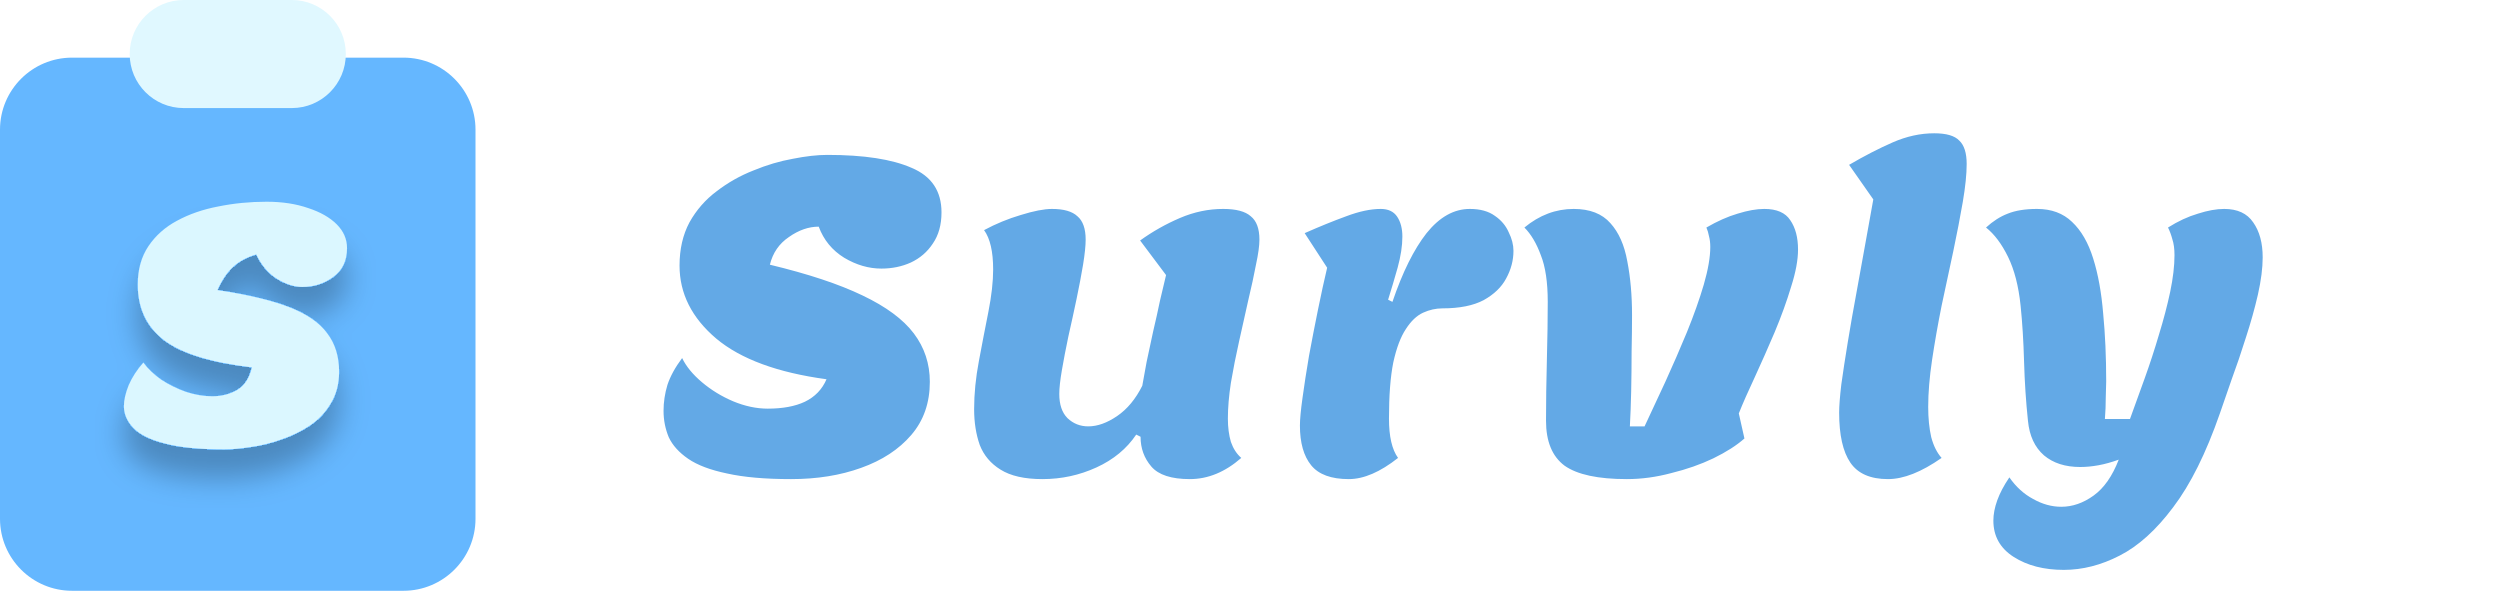
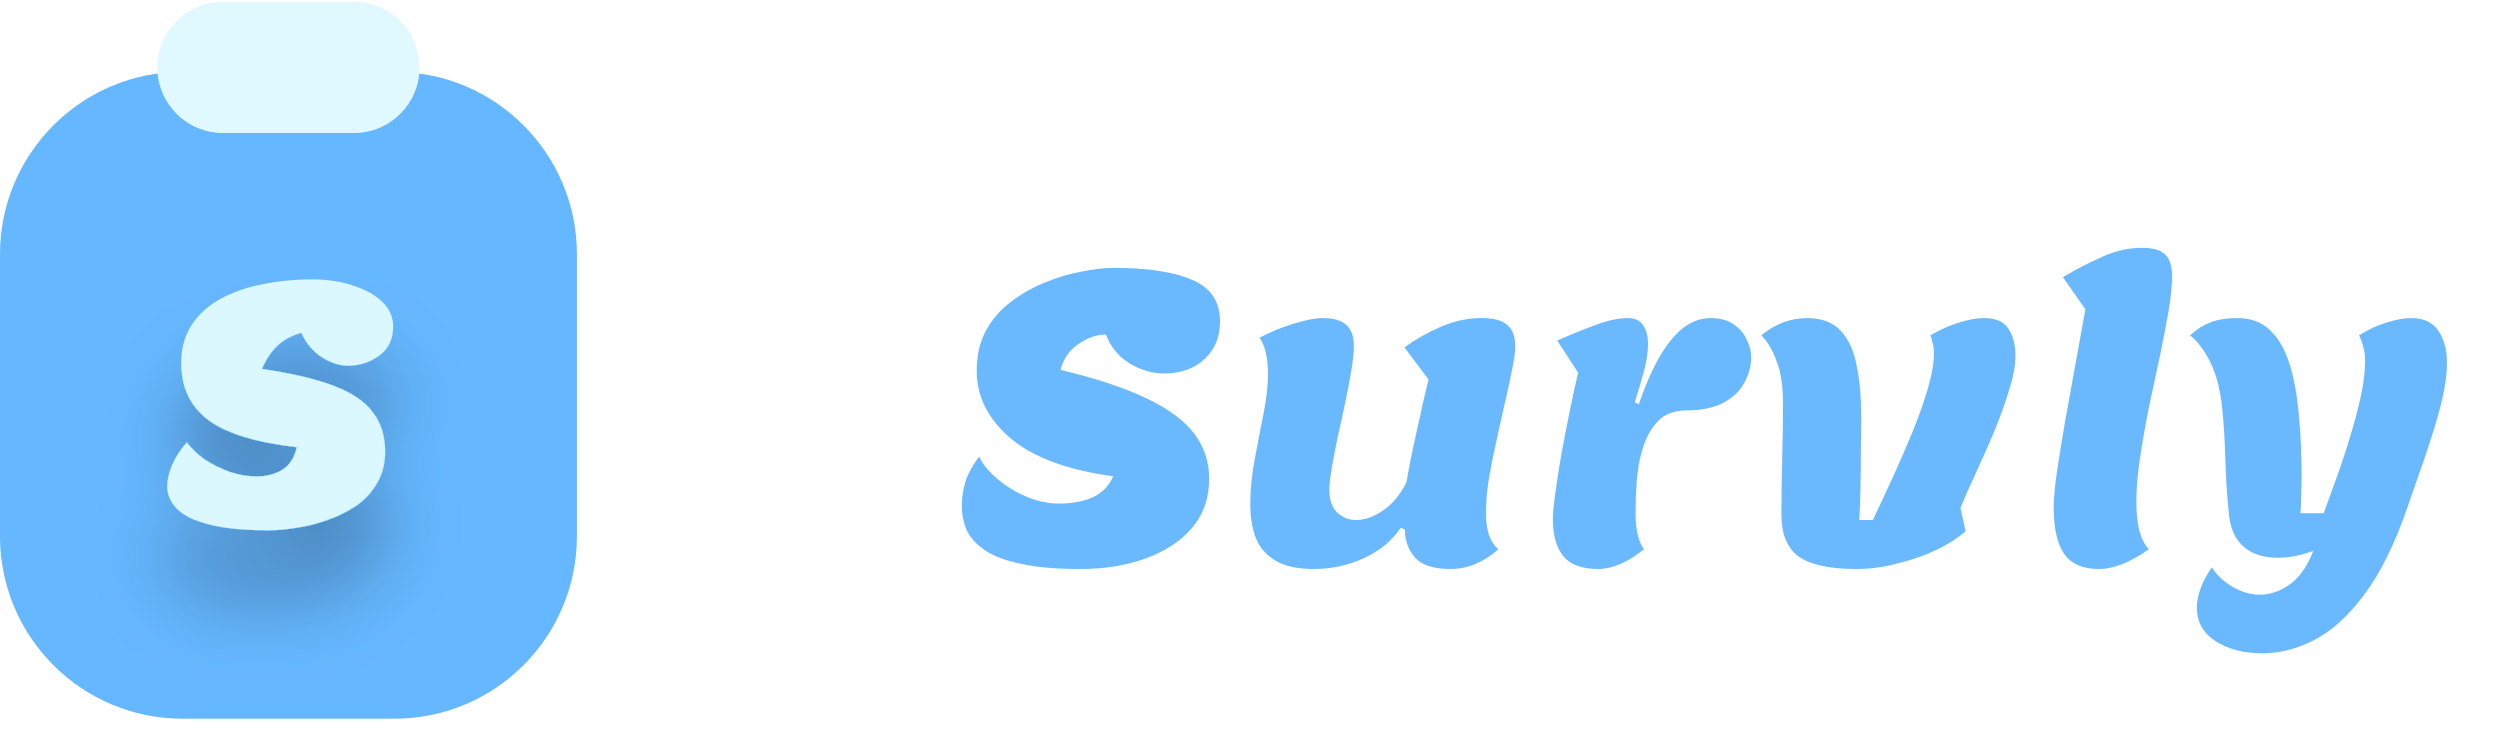
- <svg xmlns="http://www.w3.org/2000/svg" width="347" height="85" viewBox="0 0 347 85" fill="none">
-   <rect y="8" width="66" height="74" rx="10" fill="#65B7FF" />
-   <g filter="url(#filter0_d_38_8)">
-     <path d="M31.115 62.375C27.668 62.375 24.918 62.1 22.865 61.55C20.848 61.037 19.4 60.322 18.52 59.405C17.64 58.488 17.2 57.48 17.2 56.38C17.2 55.537 17.42 54.565 17.86 53.465C18.337 52.365 19.015 51.32 19.895 50.33C20.518 51.173 21.343 51.962 22.37 52.695C23.433 53.392 24.588 53.96 25.835 54.4C27.082 54.803 28.292 55.005 29.465 55.005C30.748 55.005 31.903 54.712 32.93 54.125C33.957 53.502 34.635 52.457 34.965 50.99C29.318 50.33 25.267 49.083 22.81 47.25C20.353 45.38 19.125 42.795 19.125 39.495C19.125 37.405 19.62 35.627 20.61 34.16C21.6 32.693 22.92 31.52 24.57 30.64C26.257 29.723 28.163 29.063 30.29 28.66C32.453 28.22 34.69 28 37 28C39.163 28 41.088 28.293 42.775 28.88C44.462 29.43 45.782 30.182 46.735 31.135C47.688 32.088 48.165 33.188 48.165 34.435C48.165 36.195 47.523 37.533 46.24 38.45C44.993 39.367 43.563 39.825 41.95 39.825C40.85 39.825 39.695 39.458 38.485 38.725C37.275 37.992 36.303 36.855 35.57 35.315C34.213 35.718 33.132 36.305 32.325 37.075C31.518 37.808 30.803 38.872 30.18 40.265C34.36 40.888 37.678 41.677 40.135 42.63C42.592 43.583 44.352 44.793 45.415 46.26C46.515 47.69 47.065 49.468 47.065 51.595C47.065 53.282 46.68 54.748 45.91 55.995C45.177 57.242 44.205 58.268 42.995 59.075C41.785 59.882 40.465 60.523 39.035 61C37.605 61.513 36.193 61.862 34.8 62.045C33.407 62.265 32.178 62.375 31.115 62.375Z" fill="#DBF7FF" />
+ <svg xmlns="http://www.w3.org/2000/svg" width="137" height="40" viewBox="0 0 137 40" fill="none">
+   <rect y="3.936" width="31.615" height="35.448" rx="10" fill="#65B7FF" />
+   <g filter="url(#filter0_d_24_179)">
+     <path d="M14.726 29.06C13.348 29.06 12.248 28.95 11.426 28.73C10.62 28.524 10.04 28.238 9.688 27.872C9.336 27.505 9.16 27.102 9.16 26.662C9.16 26.324 9.248 25.936 9.424 25.496C9.615 25.056 9.886 24.638 10.238 24.242C10.488 24.579 10.818 24.894 11.228 25.188C11.654 25.466 12.116 25.694 12.614 25.87C13.113 26.031 13.597 26.112 14.066 26.112C14.58 26.112 15.042 25.994 15.452 25.76C15.863 25.51 16.134 25.092 16.266 24.506C14.008 24.242 12.387 23.743 11.404 23.01C10.422 22.262 9.93 21.228 9.93 19.908C9.93 19.072 10.128 18.36 10.524 17.774C10.92 17.187 11.448 16.718 12.108 16.366C12.783 15.999 13.546 15.735 14.396 15.574C15.262 15.398 16.156 15.31 17.08 15.31C17.946 15.31 18.716 15.427 19.39 15.662C20.065 15.882 20.593 16.182 20.974 16.564C21.356 16.945 21.546 17.385 21.546 17.884C21.546 18.588 21.29 19.123 20.776 19.49C20.278 19.856 19.706 20.04 19.06 20.04C18.62 20.04 18.158 19.893 17.674 19.6C17.19 19.306 16.802 18.852 16.508 18.236C15.966 18.397 15.533 18.632 15.21 18.94C14.888 19.233 14.602 19.658 14.352 20.216C16.024 20.465 17.352 20.78 18.334 21.162C19.317 21.543 20.021 22.027 20.446 22.614C20.886 23.186 21.106 23.897 21.106 24.748C21.106 25.422 20.952 26.009 20.644 26.508C20.351 27.006 19.962 27.417 19.478 27.74C18.994 28.062 18.466 28.319 17.894 28.51C17.322 28.715 16.758 28.854 16.2 28.928C15.643 29.016 15.152 29.06 14.726 29.06Z" fill="#DBF7FF" />
  </g>
-   <rect x="18" width="30" height="15" rx="7.5" fill="#E0F8FF" />
-   <path d="M109.8 66.5C106.2 66.5 103.24 66.24 100.92 65.72C98.6 65.24 96.8 64.56 95.52 63.68C94.24 62.8 93.34 61.8 92.82 60.68C92.34 59.52 92.1 58.3 92.1 57.02C92.1 55.82 92.28 54.62 92.64 53.42C93.04 52.22 93.72 50.98 94.68 49.7C95.24 50.86 96.16 51.98 97.44 53.06C98.72 54.14 100.16 55.02 101.76 55.7C103.4 56.38 105 56.72 106.56 56.72C108.64 56.72 110.36 56.4 111.72 55.76C113.12 55.08 114.12 54.04 114.72 52.64C107.92 51.72 102.82 49.84 99.42 47C96.02 44.12 94.32 40.74 94.32 36.86C94.32 34.58 94.78 32.58 95.7 30.86C96.66 29.14 97.92 27.7 99.48 26.54C101.04 25.34 102.74 24.38 104.58 23.66C106.42 22.9 108.24 22.36 110.04 22.04C111.84 21.68 113.44 21.5 114.84 21.5C119.92 21.5 123.82 22.1 126.54 23.3C129.3 24.46 130.68 26.52 130.68 29.48C130.68 31.2 130.28 32.64 129.48 33.8C128.72 34.96 127.7 35.84 126.42 36.44C125.18 37 123.82 37.28 122.34 37.28C120.58 37.28 118.86 36.78 117.18 35.78C115.5 34.74 114.32 33.3 113.64 31.46C112.24 31.46 110.86 31.94 109.5 32.9C108.14 33.82 107.26 35.1 106.86 36.74C112.18 38.02 116.46 39.44 119.7 41C122.98 42.56 125.36 44.32 126.84 46.28C128.32 48.24 129.06 50.48 129.06 53C129.06 55.92 128.2 58.38 126.48 60.38C124.76 62.38 122.44 63.9 119.52 64.94C116.64 65.98 113.4 66.5 109.8 66.5ZM144.689 66.5C142.209 66.5 140.269 66.06 138.869 65.18C137.509 64.34 136.549 63.2 135.989 61.76C135.469 60.28 135.209 58.62 135.209 56.78C135.209 54.66 135.429 52.44 135.869 50.12C136.309 47.76 136.749 45.48 137.189 43.28C137.629 41.04 137.849 39.08 137.849 37.4C137.849 34.92 137.429 33.1 136.589 31.94C138.229 31.06 139.929 30.36 141.689 29.84C143.489 29.28 144.929 29 146.009 29C147.649 29 148.829 29.34 149.549 30.02C150.309 30.66 150.689 31.74 150.689 33.26C150.689 34.1 150.569 35.26 150.329 36.74C150.089 38.18 149.789 39.76 149.429 41.48C149.069 43.2 148.689 44.94 148.289 46.7C147.929 48.42 147.629 49.98 147.389 51.38C147.149 52.78 147.029 53.88 147.029 54.68C147.029 56.16 147.409 57.28 148.169 58.04C148.969 58.8 149.929 59.18 151.049 59.18C152.329 59.18 153.669 58.7 155.069 57.74C156.469 56.78 157.629 55.38 158.549 53.54C158.709 52.66 158.909 51.56 159.149 50.24C159.429 48.92 159.729 47.52 160.049 46.04C160.409 44.52 160.729 43.08 161.009 41.72C161.329 40.32 161.609 39.14 161.849 38.18L158.249 33.38C159.969 32.14 161.809 31.1 163.769 30.26C165.729 29.42 167.729 29 169.769 29C171.569 29 172.849 29.34 173.609 30.02C174.409 30.66 174.809 31.74 174.809 33.26C174.809 34.1 174.649 35.26 174.329 36.74C174.049 38.22 173.689 39.88 173.249 41.72C172.849 43.52 172.429 45.4 171.989 47.36C171.549 49.32 171.169 51.24 170.849 53.12C170.569 54.96 170.429 56.62 170.429 58.1C170.429 59.3 170.569 60.38 170.849 61.34C171.169 62.26 171.649 63 172.289 63.56C170.049 65.52 167.669 66.5 165.149 66.5C162.589 66.5 160.809 65.92 159.809 64.76C158.809 63.6 158.309 62.22 158.309 60.62L157.709 60.32C156.389 62.28 154.549 63.8 152.189 64.88C149.829 65.96 147.329 66.5 144.689 66.5ZM187.209 66.5C184.769 66.5 183.029 65.86 181.989 64.58C180.949 63.3 180.429 61.46 180.429 59.06C180.429 58.22 180.549 56.94 180.789 55.22C181.029 53.46 181.329 51.52 181.689 49.4C182.089 47.24 182.509 45.08 182.949 42.92C183.389 40.76 183.809 38.84 184.209 37.16L181.089 32.36C183.169 31.44 185.089 30.66 186.849 30.02C188.649 29.34 190.249 29 191.649 29C192.689 29 193.449 29.36 193.929 30.08C194.409 30.8 194.649 31.72 194.649 32.84C194.649 34.12 194.429 35.56 193.989 37.16C193.549 38.72 193.109 40.2 192.669 41.6L193.269 41.9C194.669 37.78 196.249 34.6 198.009 32.36C199.809 30.12 201.809 29 204.009 29C205.449 29 206.609 29.32 207.489 29.96C208.369 30.56 209.009 31.32 209.409 32.24C209.849 33.12 210.069 33.98 210.069 34.82C210.069 36.14 209.729 37.42 209.049 38.66C208.409 39.86 207.369 40.86 205.929 41.66C204.489 42.42 202.589 42.8 200.229 42.8C199.309 42.8 198.409 43 197.529 43.4C196.649 43.8 195.849 44.56 195.129 45.68C194.409 46.76 193.829 48.3 193.389 50.3C192.989 52.3 192.789 54.9 192.789 58.1C192.789 60.58 193.209 62.4 194.049 63.56C191.569 65.52 189.289 66.5 187.209 66.5ZM225.807 66.5C221.807 66.5 218.927 65.88 217.167 64.64C215.447 63.36 214.587 61.28 214.587 58.4C214.587 55.76 214.627 52.94 214.707 49.94C214.787 46.9 214.827 44.22 214.827 41.9C214.827 39.18 214.507 37.02 213.867 35.42C213.267 33.78 212.507 32.5 211.587 31.58C213.667 29.86 215.947 29 218.427 29C220.667 29 222.367 29.66 223.527 30.98C224.687 32.26 225.467 34.02 225.867 36.26C226.307 38.5 226.527 41 226.527 43.76C226.527 45.24 226.507 46.92 226.467 48.8C226.467 50.64 226.447 52.48 226.407 54.32C226.367 56.12 226.307 57.74 226.227 59.18H228.267C229.147 57.3 230.107 55.24 231.147 53C232.187 50.72 233.187 48.42 234.147 46.1C235.107 43.74 235.887 41.54 236.487 39.5C237.087 37.42 237.387 35.68 237.387 34.28C237.387 33.72 237.327 33.22 237.207 32.78C237.127 32.34 237.007 31.94 236.847 31.58C238.367 30.7 239.807 30.06 241.167 29.66C242.567 29.22 243.807 29 244.887 29C246.607 29 247.807 29.52 248.487 30.56C249.207 31.6 249.567 32.96 249.567 34.64C249.567 36.08 249.247 37.8 248.607 39.8C248.007 41.8 247.247 43.9 246.327 46.1C245.407 48.26 244.487 50.34 243.567 52.34C242.647 54.3 241.907 55.98 241.347 57.38L242.127 60.86C241.047 61.82 239.607 62.74 237.807 63.62C236.047 64.46 234.107 65.14 231.987 65.66C229.907 66.22 227.847 66.5 225.807 66.5ZM262.054 66.5C259.614 66.5 257.874 65.74 256.834 64.22C255.794 62.7 255.274 60.38 255.274 57.26C255.274 56.38 255.374 55.08 255.574 53.36C255.814 51.64 256.114 49.68 256.474 47.48C256.834 45.28 257.234 43 257.674 40.64C258.114 38.24 258.534 35.92 258.934 33.68C259.334 31.44 259.694 29.44 260.014 27.68L256.654 22.88C258.774 21.64 260.794 20.6 262.714 19.76C264.634 18.92 266.554 18.5 268.474 18.5C270.154 18.5 271.314 18.84 271.954 19.52C272.634 20.16 272.974 21.24 272.974 22.76C272.974 24.16 272.794 25.92 272.434 28.04C272.074 30.12 271.634 32.4 271.114 34.88C270.594 37.32 270.054 39.84 269.494 42.44C268.974 45.04 268.534 47.54 268.174 49.94C267.814 52.34 267.634 54.52 267.634 56.48C267.634 58.04 267.774 59.44 268.054 60.68C268.374 61.88 268.854 62.84 269.494 63.56C266.694 65.52 264.214 66.5 262.054 66.5ZM286.46 79.1C283.7 79.1 281.38 78.5 279.5 77.3C277.62 76.1 276.68 74.42 276.68 72.26C276.68 71.38 276.86 70.44 277.22 69.44C277.58 68.44 278.14 67.38 278.9 66.26C279.82 67.58 280.92 68.58 282.2 69.26C283.48 69.98 284.78 70.34 286.1 70.34C287.66 70.34 289.16 69.82 290.6 68.78C292.04 67.74 293.2 66.08 294.08 63.8C293.08 64.16 292.14 64.42 291.26 64.58C290.38 64.74 289.54 64.82 288.74 64.82C286.66 64.82 284.98 64.28 283.7 63.2C282.42 62.08 281.68 60.48 281.48 58.4C281.2 55.76 281.02 53.02 280.94 50.18C280.86 47.34 280.7 44.76 280.46 42.44C280.18 39.72 279.6 37.46 278.72 35.66C277.84 33.86 276.82 32.5 275.66 31.58C276.62 30.7 277.62 30.06 278.66 29.66C279.74 29.22 281.1 29 282.74 29C284.74 29 286.36 29.6 287.6 30.8C288.88 32 289.86 33.7 290.54 35.9C291.22 38.06 291.68 40.6 291.92 43.52C292.2 46.4 292.34 49.54 292.34 52.94C292.34 53.42 292.32 54.16 292.28 55.16C292.28 56.16 292.24 57.16 292.16 58.16H295.64C296.28 56.4 296.96 54.52 297.68 52.52C298.4 50.52 299.06 48.5 299.66 46.46C300.3 44.38 300.82 42.4 301.22 40.52C301.62 38.6 301.82 36.9 301.82 35.42C301.82 34.54 301.72 33.8 301.52 33.2C301.36 32.6 301.16 32.06 300.92 31.58C302.32 30.7 303.7 30.06 305.06 29.66C306.42 29.22 307.64 29 308.72 29C310.56 29 311.9 29.62 312.74 30.86C313.62 32.1 314.06 33.72 314.06 35.72C314.06 37.2 313.84 38.92 313.4 40.88C312.96 42.8 312.4 44.8 311.72 46.88C311.08 48.92 310.42 50.86 309.74 52.7C309.1 54.54 308.56 56.1 308.12 57.38C306.2 62.9 304.04 67.24 301.64 70.4C299.28 73.56 296.8 75.8 294.2 77.12C291.64 78.44 289.06 79.1 286.46 79.1Z" fill="#63A9E6" />
+   <rect x="8.622" y="0.104" width="14.371" height="7.185" rx="3.593" fill="#E0F8FF" />
+   <path d="M59.2 31.181C57.88 31.181 56.794 31.085 55.944 30.895C55.093 30.719 54.433 30.47 53.964 30.147C53.494 29.824 53.164 29.457 52.974 29.047C52.798 28.622 52.71 28.174 52.71 27.705C52.71 27.265 52.776 26.825 52.908 26.385C53.054 25.945 53.304 25.49 53.656 25.021C53.861 25.446 54.198 25.857 54.668 26.253C55.137 26.649 55.665 26.971 56.252 27.221C56.853 27.47 57.44 27.595 58.012 27.595C58.774 27.595 59.405 27.477 59.904 27.243C60.417 26.994 60.784 26.612 61.004 26.099C58.51 25.762 56.64 25.072 55.394 24.031C54.147 22.975 53.524 21.735 53.524 20.313C53.524 19.477 53.692 18.744 54.03 18.113C54.382 17.482 54.844 16.954 55.416 16.529C55.988 16.089 56.611 15.737 57.286 15.473C57.96 15.194 58.628 14.996 59.288 14.879C59.948 14.747 60.534 14.681 61.048 14.681C62.91 14.681 64.34 14.901 65.338 15.341C66.35 15.766 66.856 16.521 66.856 17.607C66.856 18.238 66.709 18.765 66.416 19.191C66.137 19.616 65.763 19.939 65.294 20.159C64.839 20.364 64.34 20.467 63.798 20.467C63.152 20.467 62.522 20.284 61.906 19.917C61.29 19.535 60.857 19.008 60.608 18.333C60.094 18.333 59.588 18.509 59.09 18.861C58.591 19.198 58.268 19.668 58.122 20.269C60.072 20.738 61.642 21.259 62.83 21.831C64.032 22.403 64.905 23.048 65.448 23.767C65.99 24.485 66.262 25.307 66.262 26.231C66.262 27.302 65.946 28.203 65.316 28.937C64.685 29.67 63.834 30.227 62.764 30.609C61.708 30.99 60.52 31.181 59.2 31.181ZM71.992 31.181C71.083 31.181 70.371 31.02 69.858 30.697C69.359 30.389 69.007 29.971 68.802 29.443C68.611 28.9 68.516 28.291 68.516 27.617C68.516 26.84 68.597 26.026 68.758 25.175C68.919 24.309 69.081 23.474 69.242 22.667C69.403 21.846 69.484 21.127 69.484 20.511C69.484 19.602 69.33 18.934 69.022 18.509C69.623 18.186 70.247 17.93 70.892 17.739C71.552 17.534 72.08 17.431 72.476 17.431C73.077 17.431 73.51 17.555 73.774 17.805C74.053 18.04 74.192 18.436 74.192 18.993C74.192 19.301 74.148 19.726 74.06 20.269C73.972 20.797 73.862 21.376 73.73 22.007C73.598 22.637 73.459 23.276 73.312 23.921C73.18 24.552 73.07 25.123 72.982 25.637C72.894 26.15 72.85 26.553 72.85 26.847C72.85 27.39 72.989 27.8 73.268 28.079C73.561 28.358 73.913 28.497 74.324 28.497C74.793 28.497 75.285 28.321 75.798 27.969C76.311 27.617 76.737 27.104 77.074 26.429C77.133 26.106 77.206 25.703 77.294 25.219C77.397 24.735 77.507 24.221 77.624 23.679C77.756 23.122 77.873 22.593 77.976 22.095C78.093 21.581 78.196 21.149 78.284 20.797L76.964 19.037C77.595 18.582 78.269 18.201 78.988 17.893C79.707 17.585 80.44 17.431 81.188 17.431C81.848 17.431 82.317 17.555 82.596 17.805C82.889 18.04 83.036 18.436 83.036 18.993C83.036 19.301 82.977 19.726 82.86 20.269C82.757 20.811 82.625 21.42 82.464 22.095C82.317 22.755 82.163 23.444 82.002 24.163C81.841 24.881 81.701 25.585 81.584 26.275C81.481 26.95 81.43 27.558 81.43 28.101C81.43 28.541 81.481 28.937 81.584 29.289C81.701 29.626 81.877 29.898 82.112 30.103C81.291 30.822 80.418 31.181 79.494 31.181C78.555 31.181 77.903 30.968 77.536 30.543C77.169 30.117 76.986 29.611 76.986 29.025L76.766 28.915C76.282 29.634 75.607 30.191 74.742 30.587C73.877 30.983 72.96 31.181 71.992 31.181ZM87.583 31.181C86.688 31.181 86.05 30.946 85.669 30.477C85.287 30.008 85.097 29.333 85.097 28.453C85.097 28.145 85.141 27.675 85.229 27.045C85.317 26.399 85.427 25.688 85.559 24.911C85.706 24.119 85.859 23.327 86.021 22.535C86.182 21.743 86.336 21.039 86.483 20.423L85.339 18.663C86.102 18.326 86.805 18.04 87.451 17.805C88.111 17.555 88.698 17.431 89.211 17.431C89.592 17.431 89.871 17.563 90.047 17.827C90.223 18.091 90.311 18.428 90.311 18.839C90.311 19.308 90.23 19.836 90.069 20.423C89.907 20.995 89.746 21.538 89.585 22.051L89.805 22.161C90.318 20.65 90.897 19.484 91.543 18.663C92.203 17.841 92.936 17.431 93.743 17.431C94.271 17.431 94.696 17.548 95.019 17.783C95.341 18.003 95.576 18.282 95.723 18.619C95.884 18.942 95.965 19.257 95.965 19.565C95.965 20.049 95.84 20.518 95.591 20.973C95.356 21.413 94.975 21.779 94.447 22.073C93.919 22.352 93.222 22.491 92.357 22.491C92.019 22.491 91.689 22.564 91.367 22.711C91.044 22.858 90.751 23.136 90.487 23.547C90.223 23.943 90.01 24.508 89.849 25.241C89.702 25.974 89.629 26.927 89.629 28.101C89.629 29.01 89.783 29.677 90.091 30.103C89.181 30.822 88.346 31.181 87.583 31.181ZM101.735 31.181C100.269 31.181 99.213 30.953 98.567 30.499C97.937 30.029 97.621 29.267 97.621 28.211C97.621 27.243 97.636 26.209 97.665 25.109C97.695 23.994 97.709 23.012 97.709 22.161C97.709 21.163 97.592 20.372 97.357 19.785C97.137 19.183 96.859 18.714 96.521 18.377C97.284 17.746 98.12 17.431 99.029 17.431C99.851 17.431 100.474 17.673 100.899 18.157C101.325 18.626 101.611 19.271 101.757 20.093C101.919 20.914 101.999 21.831 101.999 22.843C101.999 23.386 101.992 24.002 101.977 24.691C101.977 25.366 101.97 26.04 101.955 26.715C101.941 27.375 101.919 27.969 101.889 28.497H102.637C102.96 27.808 103.312 27.052 103.693 26.231C104.075 25.395 104.441 24.552 104.793 23.701C105.145 22.835 105.431 22.029 105.651 21.281C105.871 20.518 105.981 19.88 105.981 19.367C105.981 19.162 105.959 18.978 105.915 18.817C105.886 18.655 105.842 18.509 105.783 18.377C106.341 18.054 106.869 17.82 107.367 17.673C107.881 17.512 108.335 17.431 108.731 17.431C109.362 17.431 109.802 17.622 110.051 18.003C110.315 18.384 110.447 18.883 110.447 19.499C110.447 20.027 110.33 20.657 110.095 21.391C109.875 22.124 109.597 22.894 109.259 23.701C108.922 24.493 108.585 25.256 108.247 25.989C107.91 26.707 107.639 27.323 107.433 27.837L107.719 29.113C107.323 29.465 106.795 29.802 106.135 30.125C105.49 30.433 104.779 30.682 104.001 30.873C103.239 31.078 102.483 31.181 101.735 31.181ZM115.026 31.181C114.131 31.181 113.493 30.902 113.112 30.345C112.731 29.788 112.54 28.937 112.54 27.793C112.54 27.47 112.577 26.994 112.65 26.363C112.738 25.732 112.848 25.014 112.98 24.207C113.112 23.4 113.259 22.564 113.42 21.699C113.581 20.819 113.735 19.968 113.882 19.147C114.029 18.326 114.161 17.592 114.278 16.947L113.046 15.187C113.823 14.732 114.564 14.351 115.268 14.043C115.972 13.735 116.676 13.581 117.38 13.581C117.996 13.581 118.421 13.706 118.656 13.955C118.905 14.19 119.03 14.585 119.03 15.143C119.03 15.656 118.964 16.302 118.832 17.079C118.7 17.841 118.539 18.677 118.348 19.587C118.157 20.482 117.959 21.405 117.754 22.359C117.563 23.312 117.402 24.229 117.27 25.109C117.138 25.989 117.072 26.788 117.072 27.507C117.072 28.079 117.123 28.592 117.226 29.047C117.343 29.487 117.519 29.839 117.754 30.103C116.727 30.822 115.818 31.181 115.026 31.181ZM123.975 35.801C122.963 35.801 122.112 35.581 121.423 35.141C120.734 34.701 120.389 34.085 120.389 33.293C120.389 32.97 120.455 32.626 120.587 32.259C120.719 31.892 120.924 31.503 121.203 31.093C121.54 31.577 121.944 31.944 122.413 32.193C122.882 32.457 123.359 32.589 123.843 32.589C124.415 32.589 124.965 32.398 125.493 32.017C126.021 31.636 126.446 31.027 126.769 30.191C126.402 30.323 126.058 30.418 125.735 30.477C125.412 30.535 125.104 30.565 124.811 30.565C124.048 30.565 123.432 30.367 122.963 29.971C122.494 29.56 122.222 28.974 122.149 28.211C122.046 27.243 121.98 26.238 121.951 25.197C121.922 24.155 121.863 23.209 121.775 22.359C121.672 21.361 121.46 20.533 121.137 19.873C120.814 19.213 120.44 18.714 120.015 18.377C120.367 18.054 120.734 17.82 121.115 17.673C121.511 17.512 122.01 17.431 122.611 17.431C123.344 17.431 123.938 17.651 124.393 18.091C124.862 18.531 125.222 19.154 125.471 19.961C125.72 20.753 125.889 21.684 125.977 22.755C126.08 23.811 126.131 24.962 126.131 26.209C126.131 26.385 126.124 26.656 126.109 27.023C126.109 27.39 126.094 27.756 126.065 28.123H127.341C127.576 27.477 127.825 26.788 128.089 26.055C128.353 25.322 128.595 24.581 128.815 23.833C129.05 23.07 129.24 22.344 129.387 21.655C129.534 20.951 129.607 20.328 129.607 19.785C129.607 19.462 129.57 19.191 129.497 18.971C129.438 18.751 129.365 18.553 129.277 18.377C129.79 18.054 130.296 17.82 130.795 17.673C131.294 17.512 131.741 17.431 132.137 17.431C132.812 17.431 133.303 17.658 133.611 18.113C133.934 18.567 134.095 19.162 134.095 19.895C134.095 20.438 134.014 21.068 133.853 21.787C133.692 22.491 133.486 23.224 133.237 23.987C133.002 24.735 132.76 25.446 132.511 26.121C132.276 26.796 132.078 27.367 131.917 27.837C131.213 29.861 130.421 31.452 129.541 32.611C128.676 33.77 127.766 34.591 126.813 35.075C125.874 35.559 124.928 35.801 123.975 35.801Z" fill="#6AB9FF" />
  <defs>
-     <filter id="filter0_d_38_8" x="13.2" y="28" width="38.965" height="42.375" filterUnits="userSpaceOnUse" color-interpolation-filters="sRGB">
+     <filter id="filter0_d_24_179" x="5.16" y="15.31" width="20.386" height="21.75" filterUnits="userSpaceOnUse" color-interpolation-filters="sRGB">
      <feFlood flood-opacity="0" result="BackgroundImageFix" />
      <feColorMatrix in="SourceAlpha" type="matrix" values="0 0 0 0 0 0 0 0 0 0 0 0 0 0 0 0 0 0 127 0" result="hardAlpha" />
      <feOffset dy="4" />
      <feGaussianBlur stdDeviation="2" />
      <feComposite in2="hardAlpha" operator="out" />
      <feColorMatrix type="matrix" values="0 0 0 0 0 0 0 0 0 0 0 0 0 0 0 0 0 0 0.25 0" />
-       <feBlend mode="normal" in2="BackgroundImageFix" result="effect1_dropShadow_38_8" />
-       <feBlend mode="normal" in="SourceGraphic" in2="effect1_dropShadow_38_8" result="shape" />
+       <feBlend mode="normal" in2="BackgroundImageFix" result="effect1_dropShadow_24_179" />
+       <feBlend mode="normal" in="SourceGraphic" in2="effect1_dropShadow_24_179" result="shape" />
    </filter>
  </defs>
</svg>
